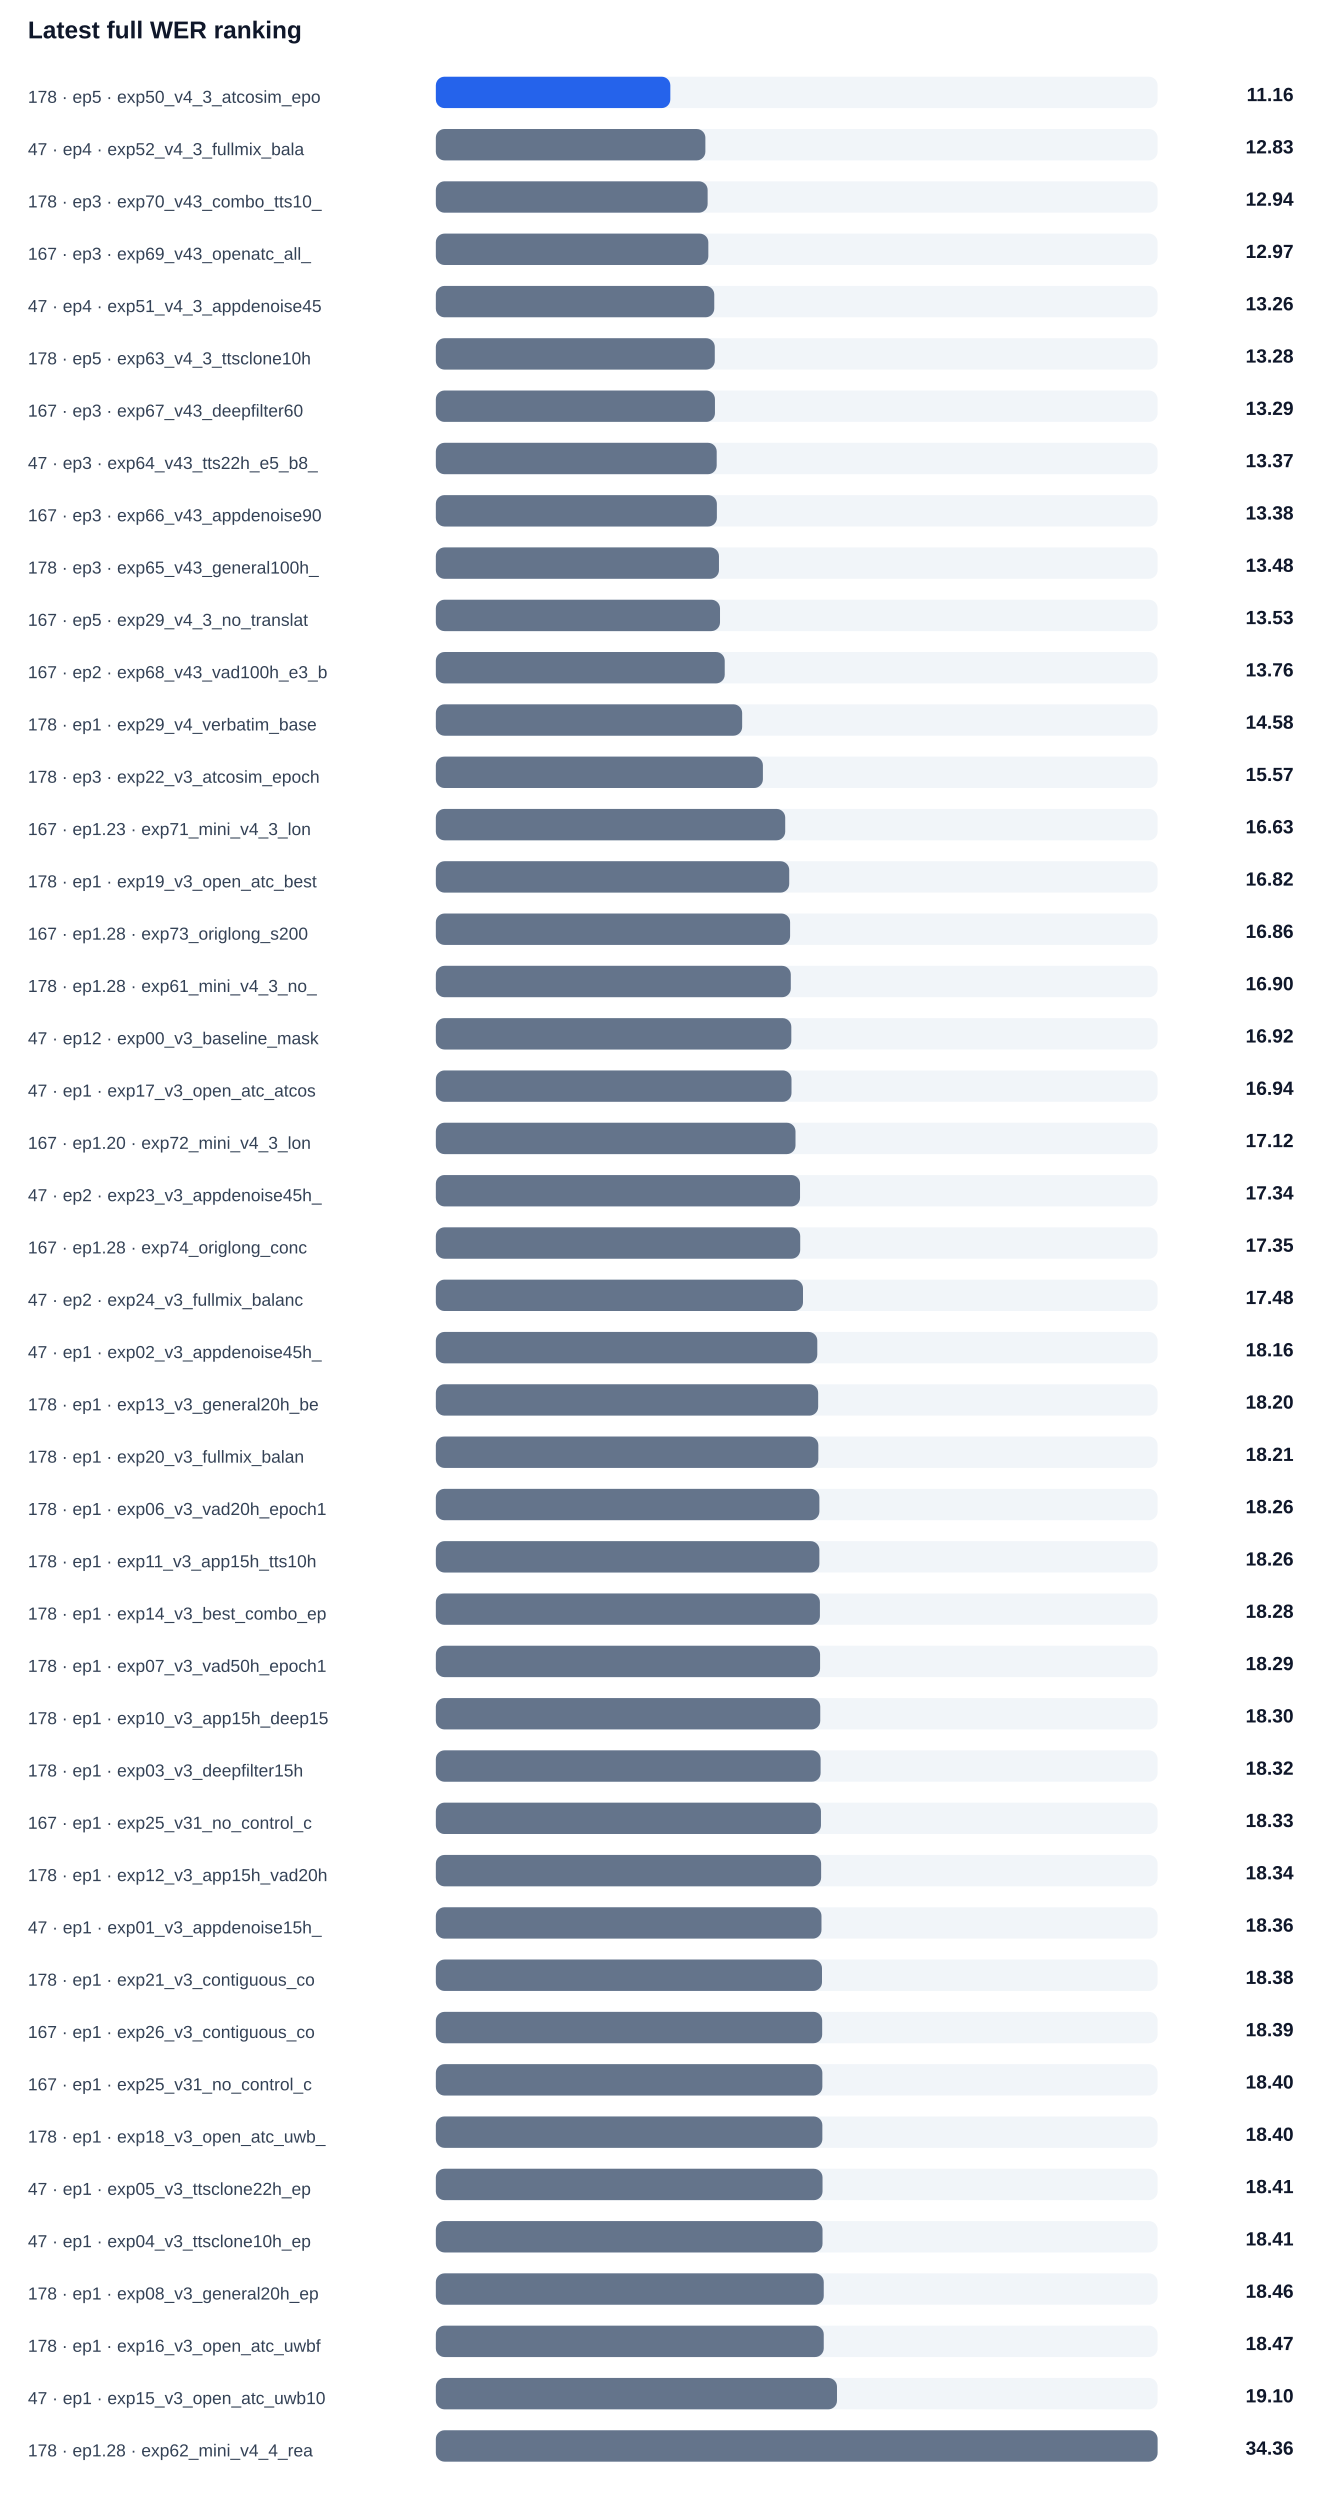
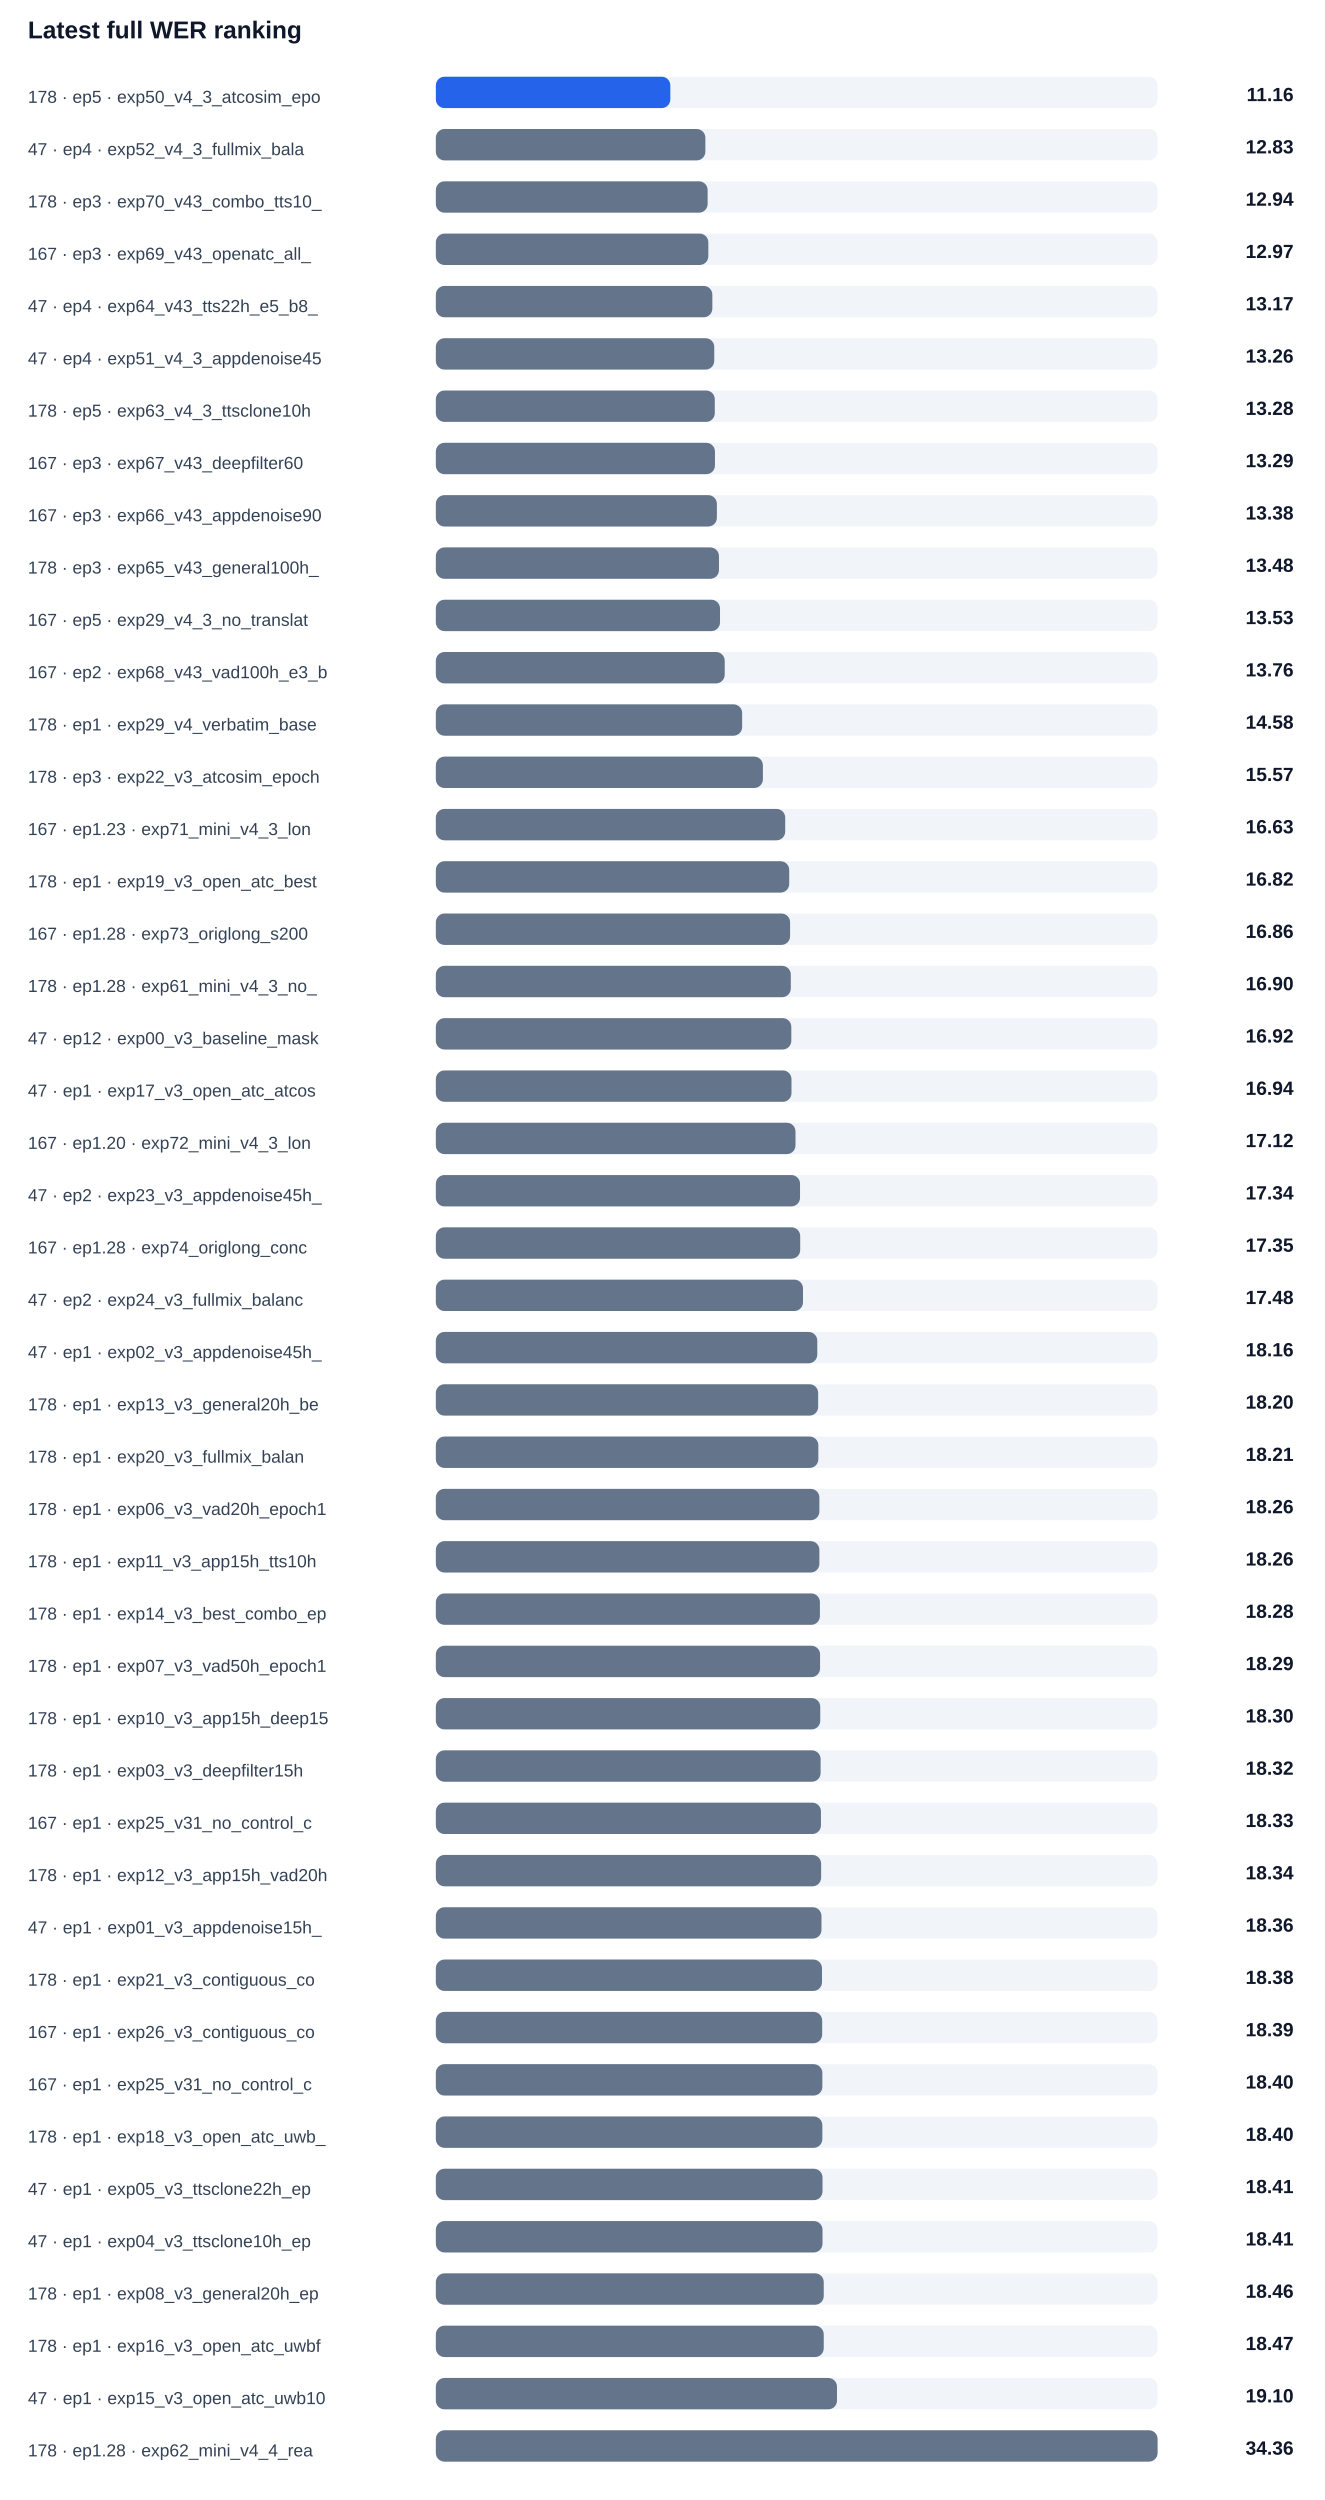
<svg xmlns="http://www.w3.org/2000/svg" width="100%" viewBox="0 0 760 1434" style="max-width:760px;background:#ffffff;border:1px solid #e5e7eb;border-radius:10px;">
  <text x="16.0" y="22.0" font-size="14" fill="#0f172a" text-anchor="start" font-family="Arial, sans-serif" font-weight="700">Latest full WER ranking</text>
  <text x="16.0" y="59.0" font-size="10" fill="#334155" text-anchor="start" font-family="Arial, sans-serif" font-weight="400">178 · ep5 · exp50_v4_3_atcosim_epo</text>
  <rect x="250" y="44" width="414" height="18" rx="5" fill="#f1f5f9" />
  <rect x="250" y="44" width="134.5" height="18" rx="5" fill="#2563eb" />
  <text x="742.0" y="58.0" font-size="11" fill="#0f172a" text-anchor="end" font-family="Arial, sans-serif" font-weight="700">11.16</text>
  <text x="16.0" y="89.0" font-size="10" fill="#334155" text-anchor="start" font-family="Arial, sans-serif" font-weight="400">47 · ep4 · exp52_v4_3_fullmix_bala</text>
  <rect x="250" y="74" width="414" height="18" rx="5" fill="#f1f5f9" />
  <rect x="250" y="74" width="154.6" height="18" rx="5" fill="#64748b" />
  <text x="742.0" y="88.0" font-size="11" fill="#0f172a" text-anchor="end" font-family="Arial, sans-serif" font-weight="700">12.83</text>
  <text x="16.0" y="119.0" font-size="10" fill="#334155" text-anchor="start" font-family="Arial, sans-serif" font-weight="400">178 · ep3 · exp70_v43_combo_tts10_</text>
  <rect x="250" y="104" width="414" height="18" rx="5" fill="#f1f5f9" />
  <rect x="250" y="104" width="155.9" height="18" rx="5" fill="#64748b" />
  <text x="742.0" y="118.0" font-size="11" fill="#0f172a" text-anchor="end" font-family="Arial, sans-serif" font-weight="700">12.94</text>
  <text x="16.0" y="149.0" font-size="10" fill="#334155" text-anchor="start" font-family="Arial, sans-serif" font-weight="400">167 · ep3 · exp69_v43_openatc_all_</text>
  <rect x="250" y="134" width="414" height="18" rx="5" fill="#f1f5f9" />
  <rect x="250" y="134" width="156.3" height="18" rx="5" fill="#64748b" />
  <text x="742.0" y="148.0" font-size="11" fill="#0f172a" text-anchor="end" font-family="Arial, sans-serif" font-weight="700">12.97</text>
-   <text x="16.0" y="179.0" font-size="10" fill="#334155" text-anchor="start" font-family="Arial, sans-serif" font-weight="400">47 · ep4 · exp51_v4_3_appdenoise45</text>
+   <text x="16.0" y="179.0" font-size="10" fill="#334155" text-anchor="start" font-family="Arial, sans-serif" font-weight="400">47 · ep4 · exp64_v43_tts22h_e5_b8_</text>
  <rect x="250" y="164" width="414" height="18" rx="5" fill="#f1f5f9" />
-   <rect x="250" y="164" width="159.7" height="18" rx="5" fill="#64748b" />
-   <text x="742.0" y="178.0" font-size="11" fill="#0f172a" text-anchor="end" font-family="Arial, sans-serif" font-weight="700">13.26</text>
-   <text x="16.0" y="209.0" font-size="10" fill="#334155" text-anchor="start" font-family="Arial, sans-serif" font-weight="400">178 · ep5 · exp63_v4_3_ttsclone10h</text>
+   <rect x="250" y="164" width="158.6" height="18" rx="5" fill="#64748b" />
+   <text x="742.0" y="178.0" font-size="11" fill="#0f172a" text-anchor="end" font-family="Arial, sans-serif" font-weight="700">13.17</text>
+   <text x="16.0" y="209.0" font-size="10" fill="#334155" text-anchor="start" font-family="Arial, sans-serif" font-weight="400">47 · ep4 · exp51_v4_3_appdenoise45</text>
  <rect x="250" y="194" width="414" height="18" rx="5" fill="#f1f5f9" />
-   <rect x="250" y="194" width="160.0" height="18" rx="5" fill="#64748b" />
-   <text x="742.0" y="208.0" font-size="11" fill="#0f172a" text-anchor="end" font-family="Arial, sans-serif" font-weight="700">13.28</text>
-   <text x="16.0" y="239.0" font-size="10" fill="#334155" text-anchor="start" font-family="Arial, sans-serif" font-weight="400">167 · ep3 · exp67_v43_deepfilter60</text>
+   <rect x="250" y="194" width="159.7" height="18" rx="5" fill="#64748b" />
+   <text x="742.0" y="208.0" font-size="11" fill="#0f172a" text-anchor="end" font-family="Arial, sans-serif" font-weight="700">13.26</text>
+   <text x="16.0" y="239.0" font-size="10" fill="#334155" text-anchor="start" font-family="Arial, sans-serif" font-weight="400">178 · ep5 · exp63_v4_3_ttsclone10h</text>
  <rect x="250" y="224" width="414" height="18" rx="5" fill="#f1f5f9" />
-   <rect x="250" y="224" width="160.1" height="18" rx="5" fill="#64748b" />
-   <text x="742.0" y="238.0" font-size="11" fill="#0f172a" text-anchor="end" font-family="Arial, sans-serif" font-weight="700">13.29</text>
-   <text x="16.0" y="269.0" font-size="10" fill="#334155" text-anchor="start" font-family="Arial, sans-serif" font-weight="400">47 · ep3 · exp64_v43_tts22h_e5_b8_</text>
+   <rect x="250" y="224" width="160.0" height="18" rx="5" fill="#64748b" />
+   <text x="742.0" y="238.0" font-size="11" fill="#0f172a" text-anchor="end" font-family="Arial, sans-serif" font-weight="700">13.28</text>
+   <text x="16.0" y="269.0" font-size="10" fill="#334155" text-anchor="start" font-family="Arial, sans-serif" font-weight="400">167 · ep3 · exp67_v43_deepfilter60</text>
  <rect x="250" y="254" width="414" height="18" rx="5" fill="#f1f5f9" />
-   <rect x="250" y="254" width="161.1" height="18" rx="5" fill="#64748b" />
-   <text x="742.0" y="268.0" font-size="11" fill="#0f172a" text-anchor="end" font-family="Arial, sans-serif" font-weight="700">13.37</text>
+   <rect x="250" y="254" width="160.1" height="18" rx="5" fill="#64748b" />
+   <text x="742.0" y="268.0" font-size="11" fill="#0f172a" text-anchor="end" font-family="Arial, sans-serif" font-weight="700">13.29</text>
  <text x="16.0" y="299.0" font-size="10" fill="#334155" text-anchor="start" font-family="Arial, sans-serif" font-weight="400">167 · ep3 · exp66_v43_appdenoise90</text>
  <rect x="250" y="284" width="414" height="18" rx="5" fill="#f1f5f9" />
  <rect x="250" y="284" width="161.2" height="18" rx="5" fill="#64748b" />
  <text x="742.0" y="298.0" font-size="11" fill="#0f172a" text-anchor="end" font-family="Arial, sans-serif" font-weight="700">13.38</text>
  <text x="16.0" y="329.0" font-size="10" fill="#334155" text-anchor="start" font-family="Arial, sans-serif" font-weight="400">178 · ep3 · exp65_v43_general100h_</text>
  <rect x="250" y="314" width="414" height="18" rx="5" fill="#f1f5f9" />
  <rect x="250" y="314" width="162.4" height="18" rx="5" fill="#64748b" />
  <text x="742.0" y="328.0" font-size="11" fill="#0f172a" text-anchor="end" font-family="Arial, sans-serif" font-weight="700">13.48</text>
  <text x="16.0" y="359.0" font-size="10" fill="#334155" text-anchor="start" font-family="Arial, sans-serif" font-weight="400">167 · ep5 · exp29_v4_3_no_translat</text>
  <rect x="250" y="344" width="414" height="18" rx="5" fill="#f1f5f9" />
  <rect x="250" y="344" width="163.0" height="18" rx="5" fill="#64748b" />
  <text x="742.0" y="358.0" font-size="11" fill="#0f172a" text-anchor="end" font-family="Arial, sans-serif" font-weight="700">13.53</text>
  <text x="16.0" y="389.0" font-size="10" fill="#334155" text-anchor="start" font-family="Arial, sans-serif" font-weight="400">167 · ep2 · exp68_v43_vad100h_e3_b</text>
  <rect x="250" y="374" width="414" height="18" rx="5" fill="#f1f5f9" />
  <rect x="250" y="374" width="165.7" height="18" rx="5" fill="#64748b" />
  <text x="742.0" y="388.0" font-size="11" fill="#0f172a" text-anchor="end" font-family="Arial, sans-serif" font-weight="700">13.76</text>
  <text x="16.0" y="419.0" font-size="10" fill="#334155" text-anchor="start" font-family="Arial, sans-serif" font-weight="400">178 · ep1 · exp29_v4_verbatim_base</text>
  <rect x="250" y="404" width="414" height="18" rx="5" fill="#f1f5f9" />
  <rect x="250" y="404" width="175.7" height="18" rx="5" fill="#64748b" />
  <text x="742.0" y="418.0" font-size="11" fill="#0f172a" text-anchor="end" font-family="Arial, sans-serif" font-weight="700">14.58</text>
  <text x="16.0" y="449.0" font-size="10" fill="#334155" text-anchor="start" font-family="Arial, sans-serif" font-weight="400">178 · ep3 · exp22_v3_atcosim_epoch</text>
  <rect x="250" y="434" width="414" height="18" rx="5" fill="#f1f5f9" />
  <rect x="250" y="434" width="187.6" height="18" rx="5" fill="#64748b" />
  <text x="742.0" y="448.0" font-size="11" fill="#0f172a" text-anchor="end" font-family="Arial, sans-serif" font-weight="700">15.57</text>
  <text x="16.0" y="479.0" font-size="10" fill="#334155" text-anchor="start" font-family="Arial, sans-serif" font-weight="400">167 · ep1.23 · exp71_mini_v4_3_lon</text>
  <rect x="250" y="464" width="414" height="18" rx="5" fill="#f1f5f9" />
  <rect x="250" y="464" width="200.4" height="18" rx="5" fill="#64748b" />
  <text x="742.0" y="478.0" font-size="11" fill="#0f172a" text-anchor="end" font-family="Arial, sans-serif" font-weight="700">16.63</text>
  <text x="16.0" y="509.0" font-size="10" fill="#334155" text-anchor="start" font-family="Arial, sans-serif" font-weight="400">178 · ep1 · exp19_v3_open_atc_best</text>
  <rect x="250" y="494" width="414" height="18" rx="5" fill="#f1f5f9" />
  <rect x="250" y="494" width="202.7" height="18" rx="5" fill="#64748b" />
  <text x="742.0" y="508.0" font-size="11" fill="#0f172a" text-anchor="end" font-family="Arial, sans-serif" font-weight="700">16.82</text>
  <text x="16.0" y="539.0" font-size="10" fill="#334155" text-anchor="start" font-family="Arial, sans-serif" font-weight="400">167 · ep1.28 · exp73_origlong_s200</text>
  <rect x="250" y="524" width="414" height="18" rx="5" fill="#f1f5f9" />
  <rect x="250" y="524" width="203.2" height="18" rx="5" fill="#64748b" />
  <text x="742.0" y="538.0" font-size="11" fill="#0f172a" text-anchor="end" font-family="Arial, sans-serif" font-weight="700">16.86</text>
  <text x="16.0" y="569.0" font-size="10" fill="#334155" text-anchor="start" font-family="Arial, sans-serif" font-weight="400">178 · ep1.28 · exp61_mini_v4_3_no_</text>
  <rect x="250" y="554" width="414" height="18" rx="5" fill="#f1f5f9" />
  <rect x="250" y="554" width="203.6" height="18" rx="5" fill="#64748b" />
  <text x="742.0" y="568.0" font-size="11" fill="#0f172a" text-anchor="end" font-family="Arial, sans-serif" font-weight="700">16.90</text>
  <text x="16.0" y="599.0" font-size="10" fill="#334155" text-anchor="start" font-family="Arial, sans-serif" font-weight="400">47 · ep12 · exp00_v3_baseline_mask</text>
  <rect x="250" y="584" width="414" height="18" rx="5" fill="#f1f5f9" />
  <rect x="250" y="584" width="203.9" height="18" rx="5" fill="#64748b" />
  <text x="742.0" y="598.0" font-size="11" fill="#0f172a" text-anchor="end" font-family="Arial, sans-serif" font-weight="700">16.92</text>
  <text x="16.0" y="629.0" font-size="10" fill="#334155" text-anchor="start" font-family="Arial, sans-serif" font-weight="400">47 · ep1 · exp17_v3_open_atc_atcos</text>
  <rect x="250" y="614" width="414" height="18" rx="5" fill="#f1f5f9" />
  <rect x="250" y="614" width="204.0" height="18" rx="5" fill="#64748b" />
  <text x="742.0" y="628.0" font-size="11" fill="#0f172a" text-anchor="end" font-family="Arial, sans-serif" font-weight="700">16.94</text>
  <text x="16.0" y="659.0" font-size="10" fill="#334155" text-anchor="start" font-family="Arial, sans-serif" font-weight="400">167 · ep1.20 · exp72_mini_v4_3_lon</text>
  <rect x="250" y="644" width="414" height="18" rx="5" fill="#f1f5f9" />
  <rect x="250" y="644" width="206.3" height="18" rx="5" fill="#64748b" />
  <text x="742.0" y="658.0" font-size="11" fill="#0f172a" text-anchor="end" font-family="Arial, sans-serif" font-weight="700">17.12</text>
  <text x="16.0" y="689.0" font-size="10" fill="#334155" text-anchor="start" font-family="Arial, sans-serif" font-weight="400">47 · ep2 · exp23_v3_appdenoise45h_</text>
  <rect x="250" y="674" width="414" height="18" rx="5" fill="#f1f5f9" />
  <rect x="250" y="674" width="208.9" height="18" rx="5" fill="#64748b" />
  <text x="742.0" y="688.0" font-size="11" fill="#0f172a" text-anchor="end" font-family="Arial, sans-serif" font-weight="700">17.34</text>
  <text x="16.0" y="719.0" font-size="10" fill="#334155" text-anchor="start" font-family="Arial, sans-serif" font-weight="400">167 · ep1.28 · exp74_origlong_conc</text>
  <rect x="250" y="704" width="414" height="18" rx="5" fill="#f1f5f9" />
  <rect x="250" y="704" width="209.0" height="18" rx="5" fill="#64748b" />
  <text x="742.0" y="718.0" font-size="11" fill="#0f172a" text-anchor="end" font-family="Arial, sans-serif" font-weight="700">17.35</text>
  <text x="16.0" y="749.0" font-size="10" fill="#334155" text-anchor="start" font-family="Arial, sans-serif" font-weight="400">47 · ep2 · exp24_v3_fullmix_balanc</text>
  <rect x="250" y="734" width="414" height="18" rx="5" fill="#f1f5f9" />
  <rect x="250" y="734" width="210.6" height="18" rx="5" fill="#64748b" />
  <text x="742.0" y="748.0" font-size="11" fill="#0f172a" text-anchor="end" font-family="Arial, sans-serif" font-weight="700">17.48</text>
  <text x="16.0" y="779.0" font-size="10" fill="#334155" text-anchor="start" font-family="Arial, sans-serif" font-weight="400">47 · ep1 · exp02_v3_appdenoise45h_</text>
  <rect x="250" y="764" width="414" height="18" rx="5" fill="#f1f5f9" />
  <rect x="250" y="764" width="218.8" height="18" rx="5" fill="#64748b" />
  <text x="742.0" y="778.0" font-size="11" fill="#0f172a" text-anchor="end" font-family="Arial, sans-serif" font-weight="700">18.16</text>
  <text x="16.0" y="809.0" font-size="10" fill="#334155" text-anchor="start" font-family="Arial, sans-serif" font-weight="400">178 · ep1 · exp13_v3_general20h_be</text>
  <rect x="250" y="794" width="414" height="18" rx="5" fill="#f1f5f9" />
  <rect x="250" y="794" width="219.3" height="18" rx="5" fill="#64748b" />
  <text x="742.0" y="808.0" font-size="11" fill="#0f172a" text-anchor="end" font-family="Arial, sans-serif" font-weight="700">18.20</text>
  <text x="16.0" y="839.0" font-size="10" fill="#334155" text-anchor="start" font-family="Arial, sans-serif" font-weight="400">178 · ep1 · exp20_v3_fullmix_balan</text>
  <rect x="250" y="824" width="414" height="18" rx="5" fill="#f1f5f9" />
  <rect x="250" y="824" width="219.4" height="18" rx="5" fill="#64748b" />
  <text x="742.0" y="838.0" font-size="11" fill="#0f172a" text-anchor="end" font-family="Arial, sans-serif" font-weight="700">18.21</text>
  <text x="16.0" y="869.0" font-size="10" fill="#334155" text-anchor="start" font-family="Arial, sans-serif" font-weight="400">178 · ep1 · exp06_v3_vad20h_epoch1</text>
  <rect x="250" y="854" width="414" height="18" rx="5" fill="#f1f5f9" />
  <rect x="250" y="854" width="220.0" height="18" rx="5" fill="#64748b" />
  <text x="742.0" y="868.0" font-size="11" fill="#0f172a" text-anchor="end" font-family="Arial, sans-serif" font-weight="700">18.26</text>
  <text x="16.0" y="899.0" font-size="10" fill="#334155" text-anchor="start" font-family="Arial, sans-serif" font-weight="400">178 · ep1 · exp11_v3_app15h_tts10h</text>
  <rect x="250" y="884" width="414" height="18" rx="5" fill="#f1f5f9" />
  <rect x="250" y="884" width="220.0" height="18" rx="5" fill="#64748b" />
  <text x="742.0" y="898.0" font-size="11" fill="#0f172a" text-anchor="end" font-family="Arial, sans-serif" font-weight="700">18.26</text>
  <text x="16.0" y="929.0" font-size="10" fill="#334155" text-anchor="start" font-family="Arial, sans-serif" font-weight="400">178 · ep1 · exp14_v3_best_combo_ep</text>
  <rect x="250" y="914" width="414" height="18" rx="5" fill="#f1f5f9" />
  <rect x="250" y="914" width="220.3" height="18" rx="5" fill="#64748b" />
  <text x="742.0" y="928.0" font-size="11" fill="#0f172a" text-anchor="end" font-family="Arial, sans-serif" font-weight="700">18.28</text>
  <text x="16.0" y="959.0" font-size="10" fill="#334155" text-anchor="start" font-family="Arial, sans-serif" font-weight="400">178 · ep1 · exp07_v3_vad50h_epoch1</text>
  <rect x="250" y="944" width="414" height="18" rx="5" fill="#f1f5f9" />
  <rect x="250" y="944" width="220.4" height="18" rx="5" fill="#64748b" />
  <text x="742.0" y="958.0" font-size="11" fill="#0f172a" text-anchor="end" font-family="Arial, sans-serif" font-weight="700">18.29</text>
  <text x="16.0" y="989.0" font-size="10" fill="#334155" text-anchor="start" font-family="Arial, sans-serif" font-weight="400">178 · ep1 · exp10_v3_app15h_deep15</text>
  <rect x="250" y="974" width="414" height="18" rx="5" fill="#f1f5f9" />
  <rect x="250" y="974" width="220.5" height="18" rx="5" fill="#64748b" />
  <text x="742.0" y="988.0" font-size="11" fill="#0f172a" text-anchor="end" font-family="Arial, sans-serif" font-weight="700">18.30</text>
  <text x="16.0" y="1019.0" font-size="10" fill="#334155" text-anchor="start" font-family="Arial, sans-serif" font-weight="400">178 · ep1 · exp03_v3_deepfilter15h</text>
  <rect x="250" y="1004" width="414" height="18" rx="5" fill="#f1f5f9" />
  <rect x="250" y="1004" width="220.7" height="18" rx="5" fill="#64748b" />
  <text x="742.0" y="1018.0" font-size="11" fill="#0f172a" text-anchor="end" font-family="Arial, sans-serif" font-weight="700">18.32</text>
  <text x="16.0" y="1049.0" font-size="10" fill="#334155" text-anchor="start" font-family="Arial, sans-serif" font-weight="400">167 · ep1 · exp25_v31_no_control_c</text>
  <rect x="250" y="1034" width="414" height="18" rx="5" fill="#f1f5f9" />
  <rect x="250" y="1034" width="220.9" height="18" rx="5" fill="#64748b" />
  <text x="742.0" y="1048.0" font-size="11" fill="#0f172a" text-anchor="end" font-family="Arial, sans-serif" font-weight="700">18.33</text>
  <text x="16.0" y="1079.0" font-size="10" fill="#334155" text-anchor="start" font-family="Arial, sans-serif" font-weight="400">178 · ep1 · exp12_v3_app15h_vad20h</text>
  <rect x="250" y="1064" width="414" height="18" rx="5" fill="#f1f5f9" />
  <rect x="250" y="1064" width="221.0" height="18" rx="5" fill="#64748b" />
  <text x="742.0" y="1078.0" font-size="11" fill="#0f172a" text-anchor="end" font-family="Arial, sans-serif" font-weight="700">18.34</text>
  <text x="16.0" y="1109.0" font-size="10" fill="#334155" text-anchor="start" font-family="Arial, sans-serif" font-weight="400">47 · ep1 · exp01_v3_appdenoise15h_</text>
  <rect x="250" y="1094" width="414" height="18" rx="5" fill="#f1f5f9" />
  <rect x="250" y="1094" width="221.2" height="18" rx="5" fill="#64748b" />
  <text x="742.0" y="1108.0" font-size="11" fill="#0f172a" text-anchor="end" font-family="Arial, sans-serif" font-weight="700">18.36</text>
  <text x="16.0" y="1139.0" font-size="10" fill="#334155" text-anchor="start" font-family="Arial, sans-serif" font-weight="400">178 · ep1 · exp21_v3_contiguous_co</text>
  <rect x="250" y="1124" width="414" height="18" rx="5" fill="#f1f5f9" />
  <rect x="250" y="1124" width="221.5" height="18" rx="5" fill="#64748b" />
  <text x="742.0" y="1138.0" font-size="11" fill="#0f172a" text-anchor="end" font-family="Arial, sans-serif" font-weight="700">18.38</text>
  <text x="16.0" y="1169.0" font-size="10" fill="#334155" text-anchor="start" font-family="Arial, sans-serif" font-weight="400">167 · ep1 · exp26_v3_contiguous_co</text>
  <rect x="250" y="1154" width="414" height="18" rx="5" fill="#f1f5f9" />
  <rect x="250" y="1154" width="221.6" height="18" rx="5" fill="#64748b" />
  <text x="742.0" y="1168.0" font-size="11" fill="#0f172a" text-anchor="end" font-family="Arial, sans-serif" font-weight="700">18.39</text>
  <text x="16.0" y="1199.0" font-size="10" fill="#334155" text-anchor="start" font-family="Arial, sans-serif" font-weight="400">167 · ep1 · exp25_v31_no_control_c</text>
  <rect x="250" y="1184" width="414" height="18" rx="5" fill="#f1f5f9" />
  <rect x="250" y="1184" width="221.7" height="18" rx="5" fill="#64748b" />
  <text x="742.0" y="1198.0" font-size="11" fill="#0f172a" text-anchor="end" font-family="Arial, sans-serif" font-weight="700">18.40</text>
  <text x="16.0" y="1229.0" font-size="10" fill="#334155" text-anchor="start" font-family="Arial, sans-serif" font-weight="400">178 · ep1 · exp18_v3_open_atc_uwb_</text>
  <rect x="250" y="1214" width="414" height="18" rx="5" fill="#f1f5f9" />
  <rect x="250" y="1214" width="221.7" height="18" rx="5" fill="#64748b" />
  <text x="742.0" y="1228.0" font-size="11" fill="#0f172a" text-anchor="end" font-family="Arial, sans-serif" font-weight="700">18.40</text>
  <text x="16.0" y="1259.0" font-size="10" fill="#334155" text-anchor="start" font-family="Arial, sans-serif" font-weight="400">47 · ep1 · exp05_v3_ttsclone22h_ep</text>
  <rect x="250" y="1244" width="414" height="18" rx="5" fill="#f1f5f9" />
  <rect x="250" y="1244" width="221.8" height="18" rx="5" fill="#64748b" />
  <text x="742.0" y="1258.0" font-size="11" fill="#0f172a" text-anchor="end" font-family="Arial, sans-serif" font-weight="700">18.41</text>
  <text x="16.0" y="1289.0" font-size="10" fill="#334155" text-anchor="start" font-family="Arial, sans-serif" font-weight="400">47 · ep1 · exp04_v3_ttsclone10h_ep</text>
  <rect x="250" y="1274" width="414" height="18" rx="5" fill="#f1f5f9" />
  <rect x="250" y="1274" width="221.8" height="18" rx="5" fill="#64748b" />
  <text x="742.0" y="1288.0" font-size="11" fill="#0f172a" text-anchor="end" font-family="Arial, sans-serif" font-weight="700">18.41</text>
  <text x="16.0" y="1319.0" font-size="10" fill="#334155" text-anchor="start" font-family="Arial, sans-serif" font-weight="400">178 · ep1 · exp08_v3_general20h_ep</text>
  <rect x="250" y="1304" width="414" height="18" rx="5" fill="#f1f5f9" />
  <rect x="250" y="1304" width="222.5" height="18" rx="5" fill="#64748b" />
  <text x="742.0" y="1318.0" font-size="11" fill="#0f172a" text-anchor="end" font-family="Arial, sans-serif" font-weight="700">18.46</text>
  <text x="16.0" y="1349.0" font-size="10" fill="#334155" text-anchor="start" font-family="Arial, sans-serif" font-weight="400">178 · ep1 · exp16_v3_open_atc_uwbf</text>
  <rect x="250" y="1334" width="414" height="18" rx="5" fill="#f1f5f9" />
  <rect x="250" y="1334" width="222.5" height="18" rx="5" fill="#64748b" />
  <text x="742.0" y="1348.0" font-size="11" fill="#0f172a" text-anchor="end" font-family="Arial, sans-serif" font-weight="700">18.47</text>
  <text x="16.0" y="1379.0" font-size="10" fill="#334155" text-anchor="start" font-family="Arial, sans-serif" font-weight="400">47 · ep1 · exp15_v3_open_atc_uwb10</text>
  <rect x="250" y="1364" width="414" height="18" rx="5" fill="#f1f5f9" />
  <rect x="250" y="1364" width="230.1" height="18" rx="5" fill="#64748b" />
  <text x="742.0" y="1378.0" font-size="11" fill="#0f172a" text-anchor="end" font-family="Arial, sans-serif" font-weight="700">19.10</text>
  <text x="16.0" y="1409.0" font-size="10" fill="#334155" text-anchor="start" font-family="Arial, sans-serif" font-weight="400">178 · ep1.28 · exp62_mini_v4_4_rea</text>
  <rect x="250" y="1394" width="414" height="18" rx="5" fill="#f1f5f9" />
  <rect x="250" y="1394" width="414.0" height="18" rx="5" fill="#64748b" />
  <text x="742.0" y="1408.0" font-size="11" fill="#0f172a" text-anchor="end" font-family="Arial, sans-serif" font-weight="700">34.36</text>
</svg>
